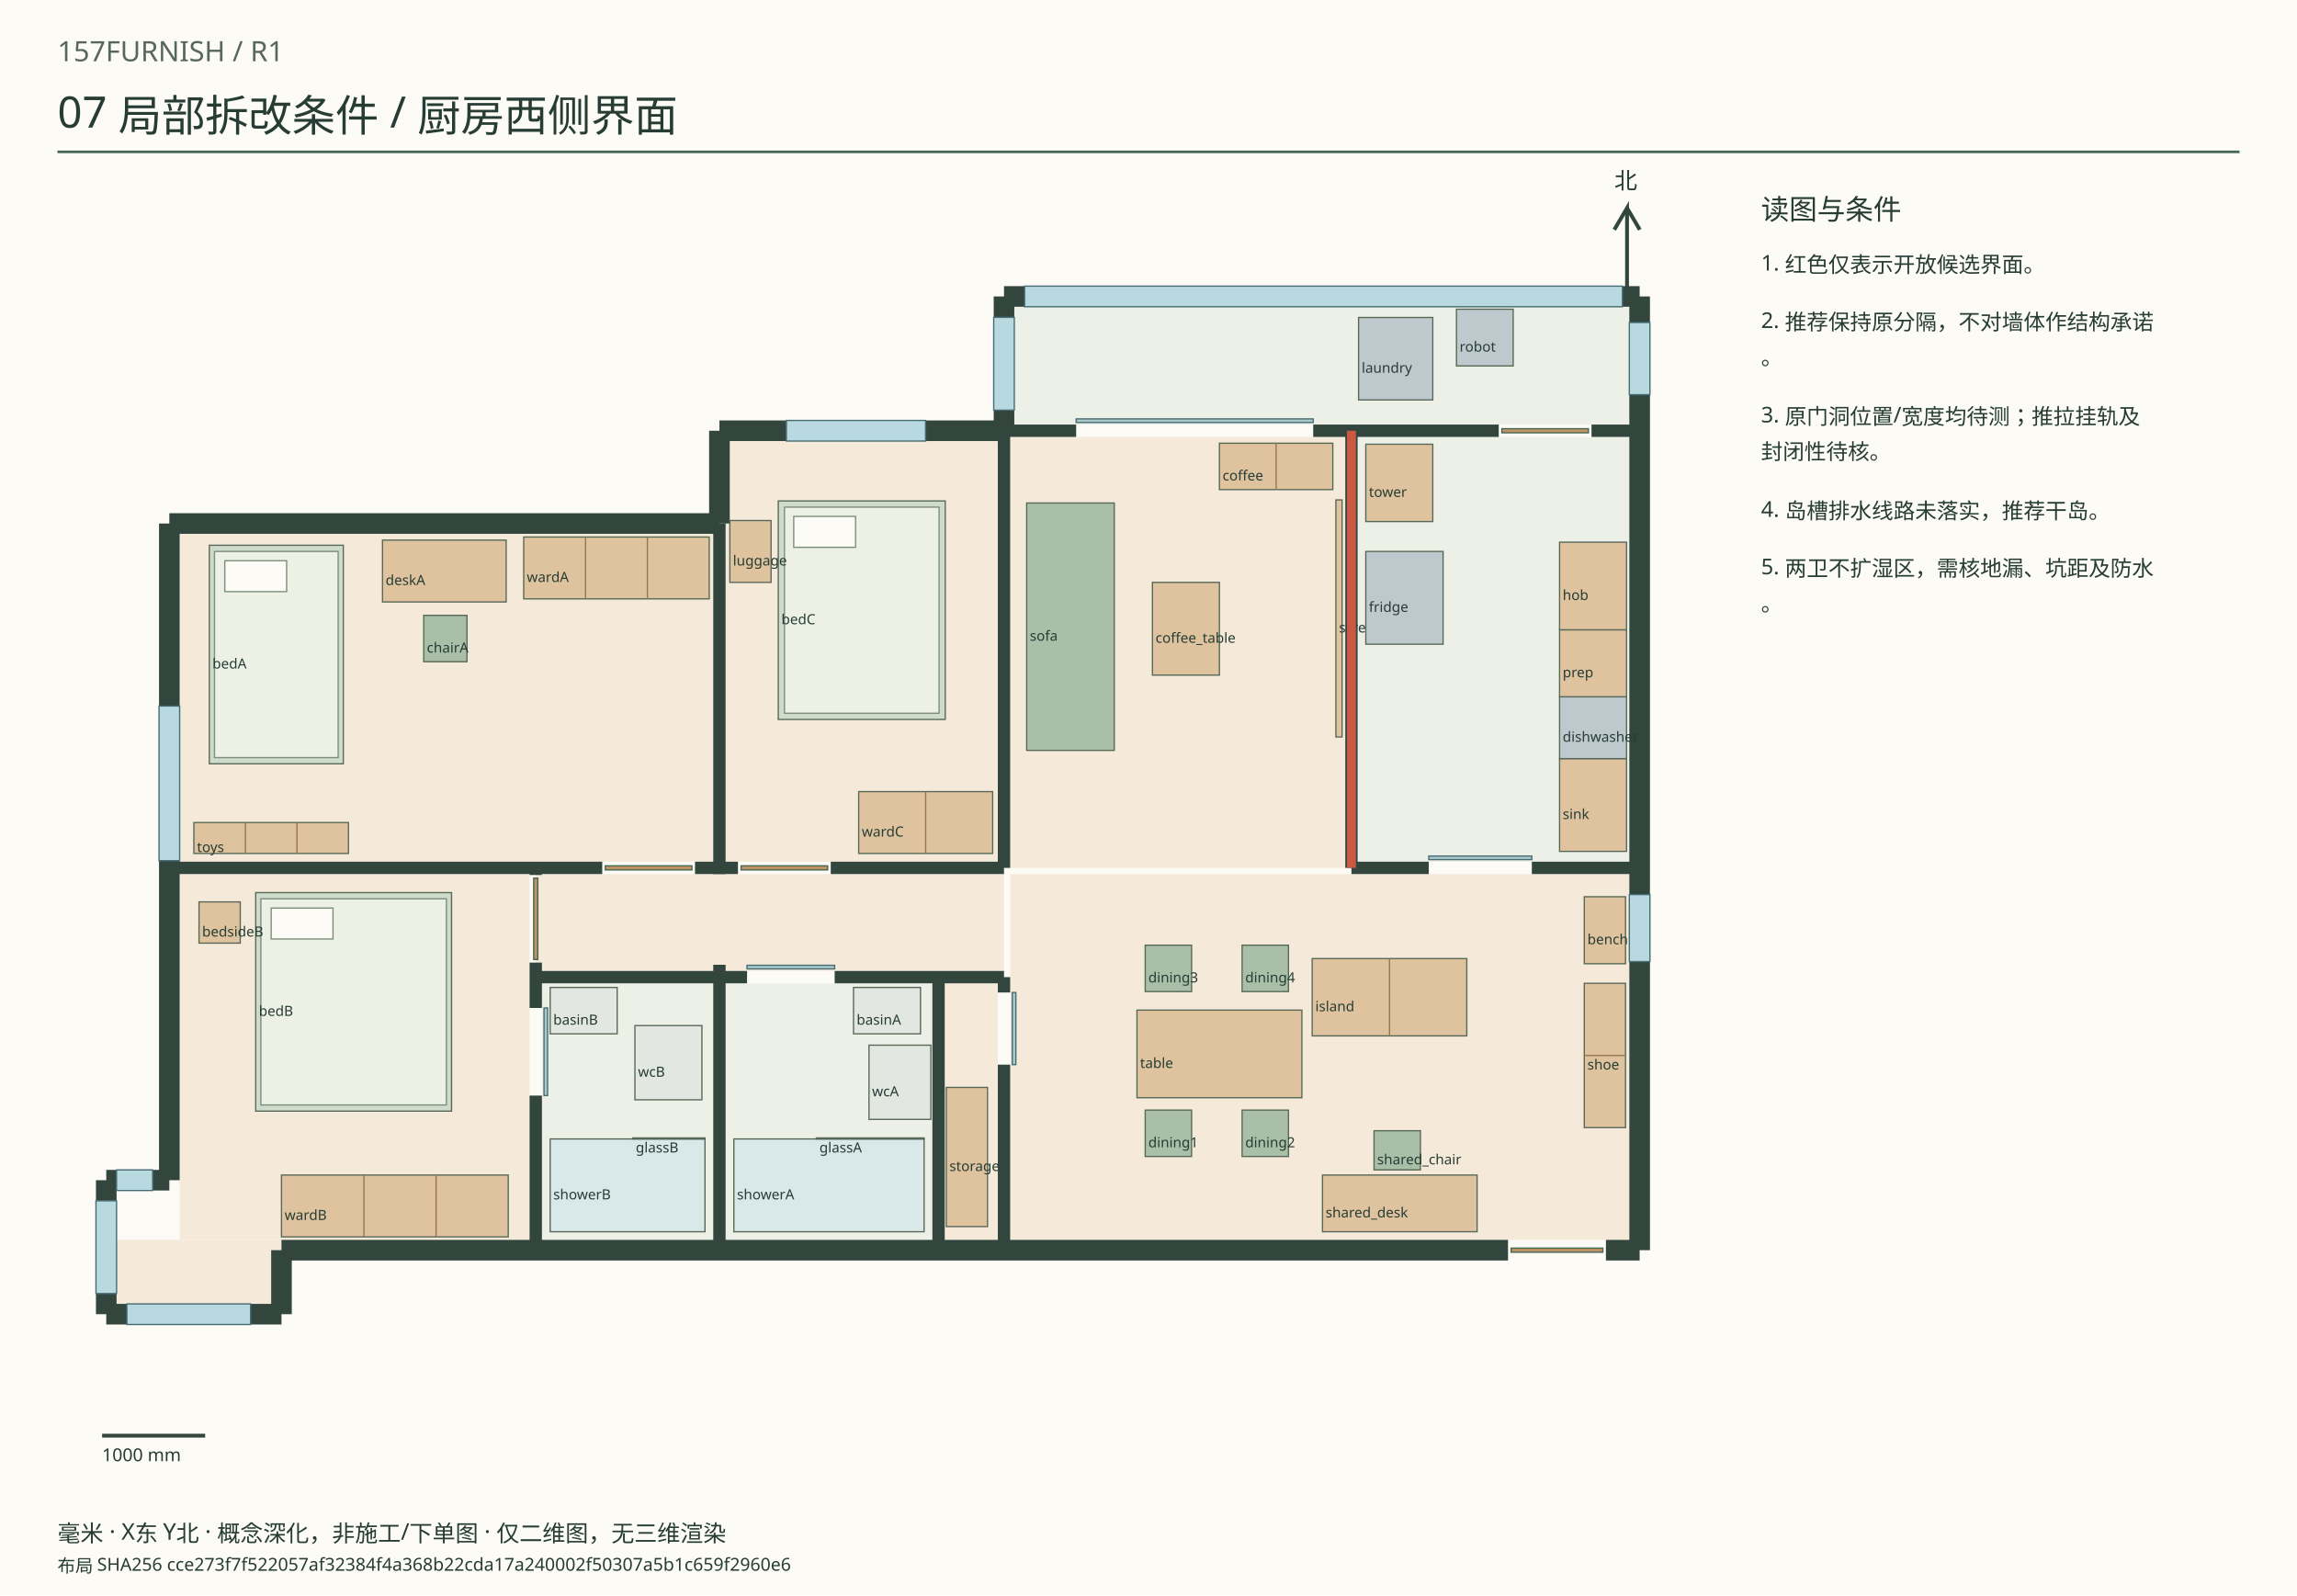
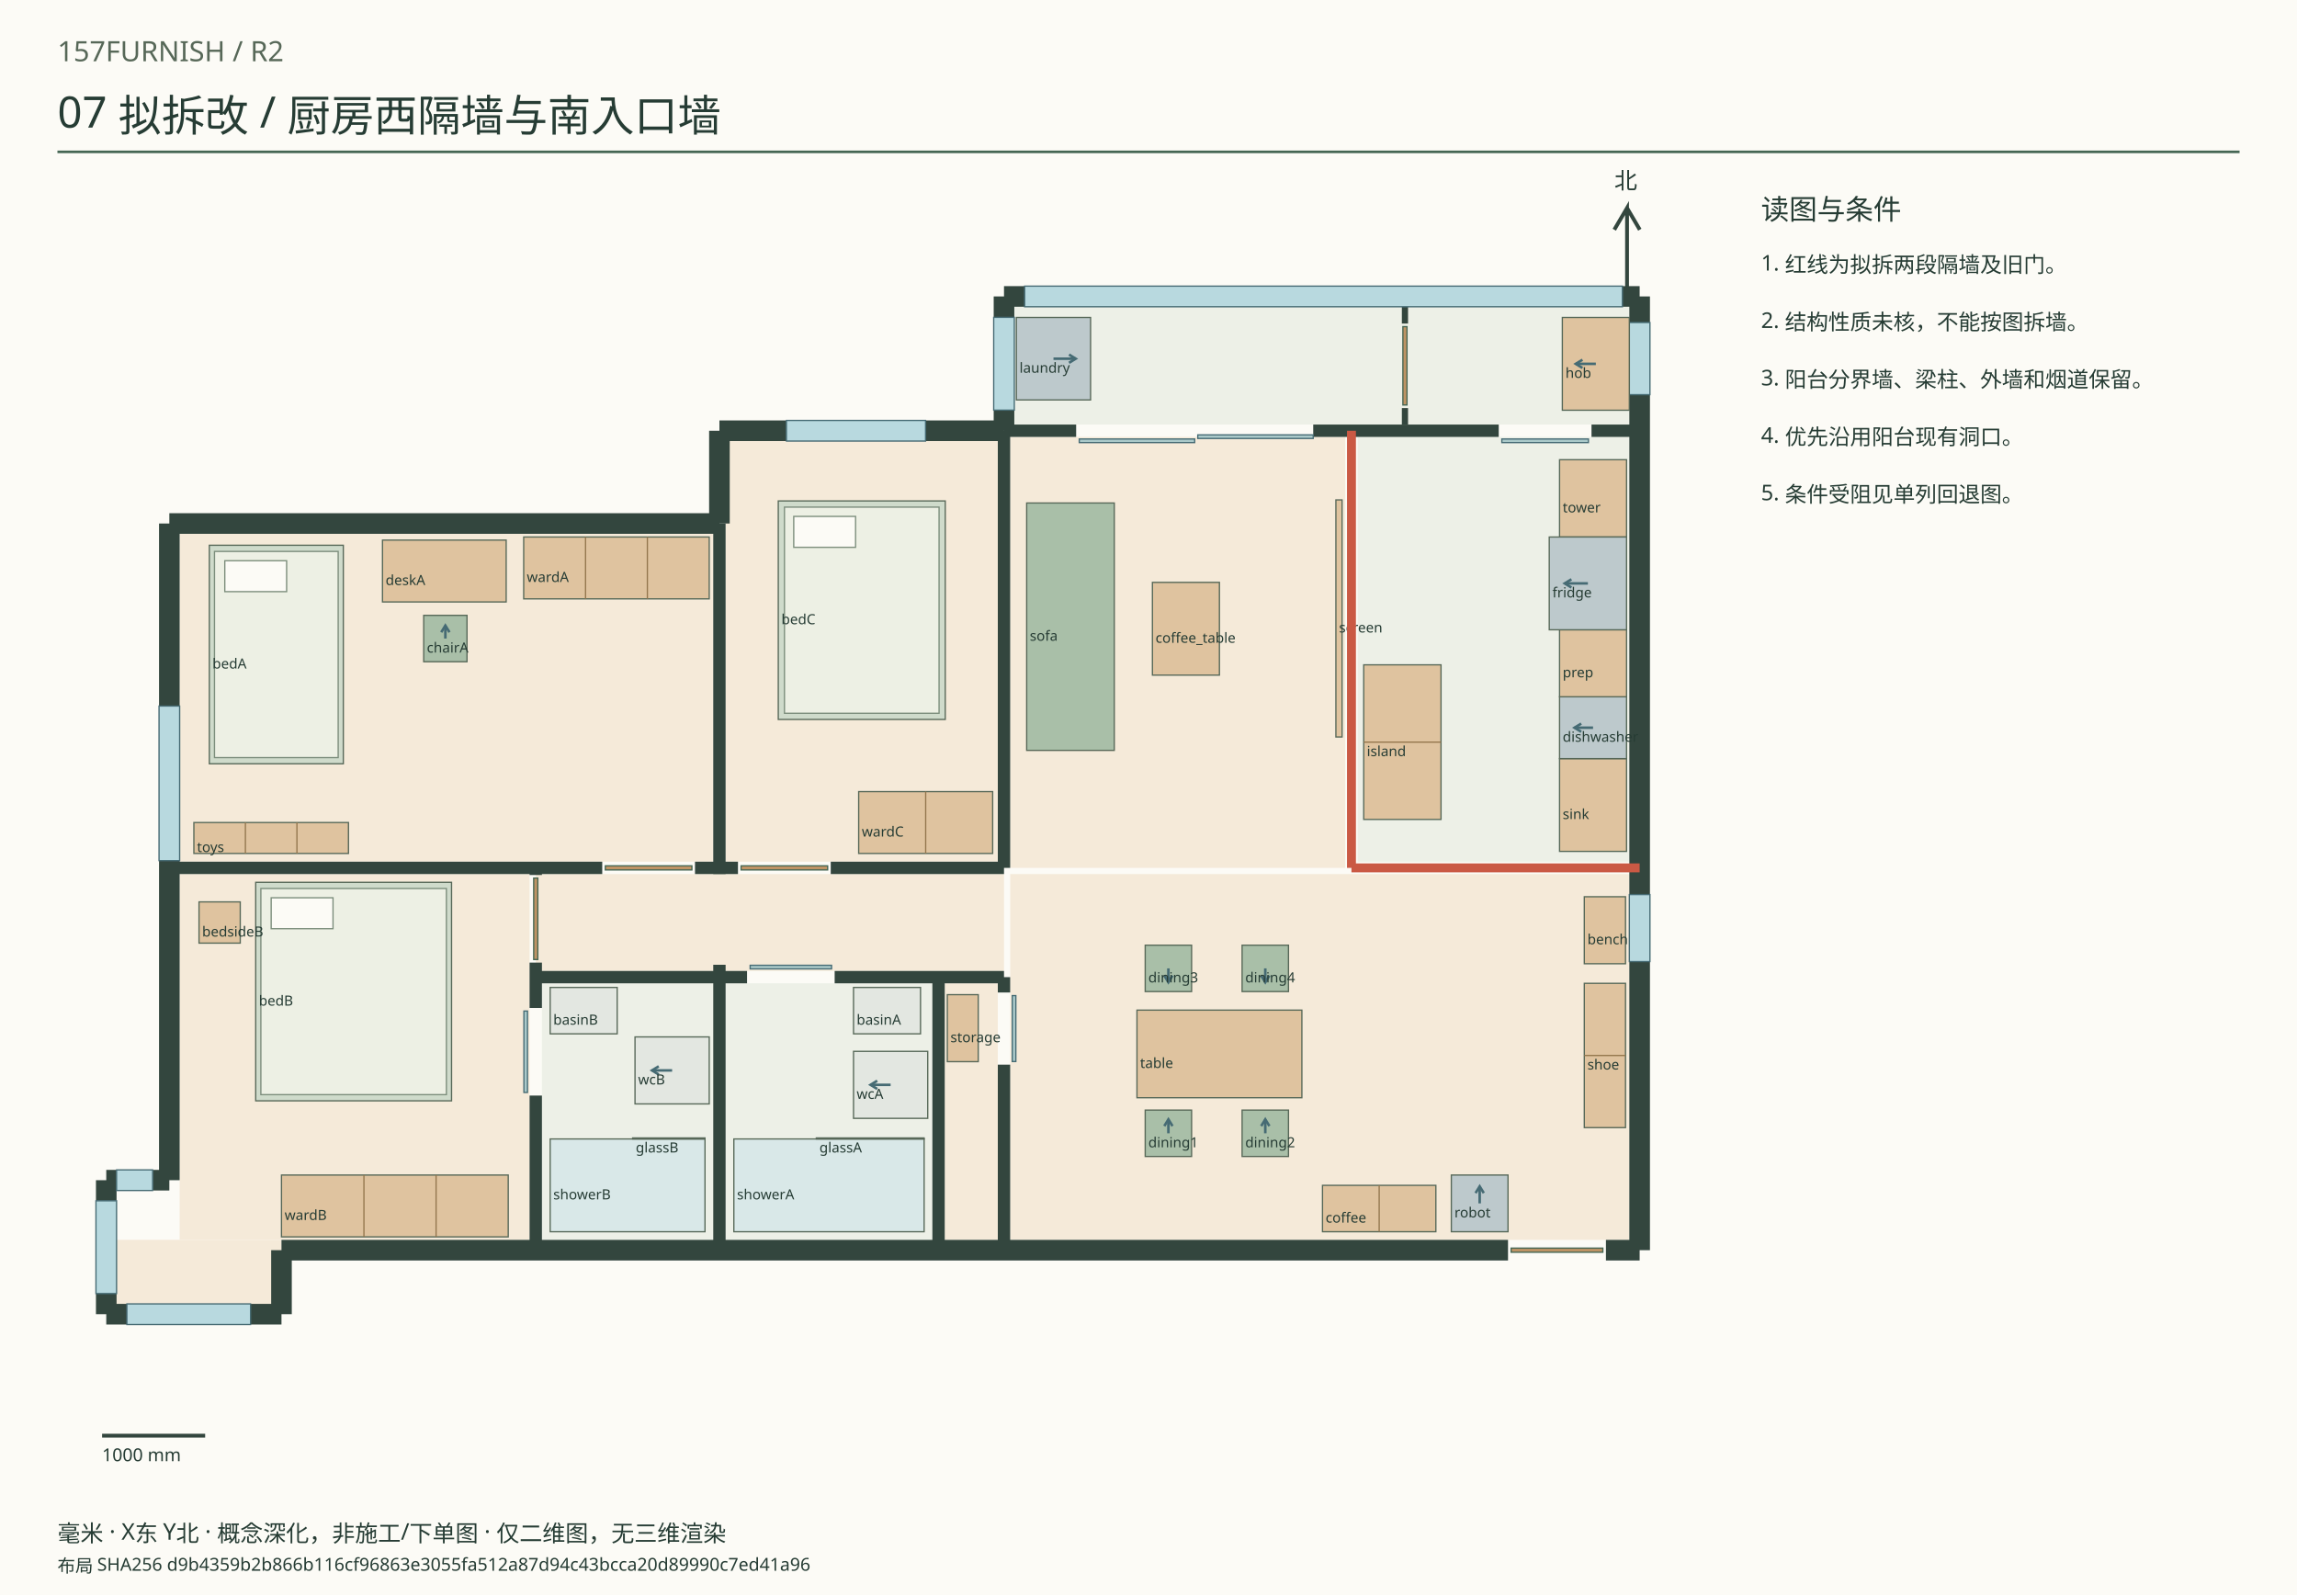
- <svg xmlns="http://www.w3.org/2000/svg" width="1800" height="1250" viewBox="0 0 1800 1250" data-revision="R1" data-layout-sha256="cce273f7f522057af32384f4a368b22cda17a240002f50307a5b1c659f2960e6">
+ <svg xmlns="http://www.w3.org/2000/svg" width="1800" height="1250" viewBox="0 0 1800 1250" data-revision="R2" data-layout-sha256="d9b4359b2b866b116cf96863e3055fa512a87d94c43bcca20d89990c7ed41a96">
  <rect x="0" y="0" width="1800" height="1250" fill="#fcfbf6" stroke="none" stroke-width="1" />
-   <text x="45.000" y="48.000" font-size="22" fill="#576858" font-family="Microsoft YaHei, sans-serif">157FURNISH  /  R1</text>
-   <text x="45.000" y="100.000" font-size="34" fill="#263c34" font-family="Microsoft YaHei, sans-serif">07 局部拆改条件 / 厨房西侧界面</text>
+   <text x="45.000" y="48.000" font-size="22" fill="#576858" font-family="Microsoft YaHei, sans-serif">157FURNISH  /  R2</text>
+   <text x="45.000" y="100.000" font-size="34" fill="#263c34" font-family="Microsoft YaHei, sans-serif">07 拟拆改 / 厨房西隔墙与南入口墙</text>
  <polyline points="45.000,119.000 1755.000,119.000" fill="none" stroke="#456653" stroke-width="2" />
  <text x="45.000" y="1208.000" font-size="18" fill="#263c34" font-family="Microsoft YaHei, sans-serif">毫米 · X东 Y北 · 概念深化，非施工/下单图 · 仅二维图，无三维渲染</text>
-   <text x="45.000" y="1232.000" font-size="14" fill="#263c34" font-family="Microsoft YaHei, sans-serif">布局 SHA256 cce273f7f522057af32384f4a368b22cda17a240002f50307a5b1c659f2960e6</text>
+   <text x="45.000" y="1232.000" font-size="14" fill="#263c34" font-family="Microsoft YaHei, sans-serif">布局 SHA256 d9b4359b2b866b116cf96863e3055fa512a87d94c43bcca20d89990c7ed41a96</text>
  <text x="1380.000" y="172.000" font-size="22" fill="#263c34" font-family="Microsoft YaHei, sans-serif">读图与条件</text>
-   <text x="1380.000" y="212.000" font-size="17" fill="#263c34" font-family="Microsoft YaHei, sans-serif">1. 红色仅表示开放候选界面。</text>
-   <text x="1380.000" y="257.000" font-size="17" fill="#263c34" font-family="Microsoft YaHei, sans-serif">2. 推荐保持原分隔，不对墙体作结构承诺</text>
-   <text x="1380.000" y="286.000" font-size="17" fill="#263c34" font-family="Microsoft YaHei, sans-serif">。</text>
-   <text x="1380.000" y="331.000" font-size="17" fill="#263c34" font-family="Microsoft YaHei, sans-serif">3. 原门洞位置/宽度均待测；推拉挂轨及</text>
-   <text x="1380.000" y="360.000" font-size="17" fill="#263c34" font-family="Microsoft YaHei, sans-serif">封闭性待核。</text>
-   <text x="1380.000" y="405.000" font-size="17" fill="#263c34" font-family="Microsoft YaHei, sans-serif">4. 岛槽排水线路未落实，推荐干岛。</text>
-   <text x="1380.000" y="450.000" font-size="17" fill="#263c34" font-family="Microsoft YaHei, sans-serif">5. 两卫不扩湿区，需核地漏、坑距及防水</text>
-   <text x="1380.000" y="479.000" font-size="17" fill="#263c34" font-family="Microsoft YaHei, sans-serif">。</text>
+   <text x="1380.000" y="212.000" font-size="17" fill="#263c34" font-family="Microsoft YaHei, sans-serif">1. 红线为拟拆两段隔墙及旧门。</text>
+   <text x="1380.000" y="257.000" font-size="17" fill="#263c34" font-family="Microsoft YaHei, sans-serif">2. 结构性质未核，不能按图拆墙。</text>
+   <text x="1380.000" y="302.000" font-size="17" fill="#263c34" font-family="Microsoft YaHei, sans-serif">3. 阳台分界墙、梁柱、外墙和烟道保留。</text>
+   <text x="1380.000" y="347.000" font-size="17" fill="#263c34" font-family="Microsoft YaHei, sans-serif">4. 优先沿用阳台现有洞口。</text>
+   <text x="1380.000" y="392.000" font-size="17" fill="#263c34" font-family="Microsoft YaHei, sans-serif">5. 条件受阻见单列回退图。</text>
  <defs>
    <clipPath id="planClip">
      <rect x="50" y="145" width="1280" height="970" />
    </clipPath>
  </defs>
  <g clip-path="url(#planClip)">
    <rect x="140.777" y="418.304" width="418.142" height="256.927" fill="#f5ead9" stroke="none" stroke-width="1" />
    <rect x="140.777" y="684.923" width="274.212" height="286.65" fill="#f5ead9" stroke="none" stroke-width="1" />
    <rect x="83.269" y="971.573" width="137.308" height="58.235" fill="#f5ead9" stroke="none" stroke-width="1" />
    <rect x="568.611" y="345.611" width="213.311" height="329.619" fill="#f5ead9" stroke="none" stroke-width="1" />
    <rect x="419.835" y="684.923" width="366.935" height="75.923" fill="#f5ead9" stroke="none" stroke-width="1" />
    <rect x="424.681" y="770.538" width="134.238" height="201.035" fill="#edf0e7" stroke="none" stroke-width="1" />
    <rect x="568.611" y="770.538" width="162.023" height="201.035" fill="#edf0e7" stroke="none" stroke-width="1" />
    <rect x="740.327" y="770.538" width="41.596" height="201.035" fill="#f5ead9" stroke="none" stroke-width="1" />
    <rect x="791.615" y="684.923" width="485.181" height="286.65" fill="#f5ead9" stroke="none" stroke-width="1" />
    <rect x="791.615" y="342.381" width="262.581" height="337.696" fill="#f5ead9" stroke="none" stroke-width="1" />
    <rect x="1063.889" y="342.381" width="212.908" height="332.85" fill="#edf0e7" stroke="none" stroke-width="1" />
-     <rect x="794.846" y="232.292" width="490.027" height="100.396" fill="#edf0e7" stroke="none" stroke-width="1" />
+     <rect x="794.846" y="240.369" width="481.95" height="92.319" fill="#edf0e7" stroke="none" stroke-width="1" />
    <rect x="83.269" y="1021.731" width="16.154" height="16.154" fill="#33463e" stroke="none" stroke-width="1" />
    <rect x="99.423" y="1021.731" width="96.923" height="16.154" fill="#33463e" stroke="none" stroke-width="1" />
    <rect x="196.346" y="1021.731" width="24.231" height="16.154" fill="#33463e" stroke="none" stroke-width="1" />
    <rect x="212.5" y="979.65" width="16.154" height="50.158" fill="#33463e" stroke="none" stroke-width="1" />
    <rect x="220.577" y="971.573" width="961.154" height="16.154" fill="#33463e" stroke="none" stroke-width="1" />
    <rect x="1258.461" y="971.573" width="26.412" height="16.154" fill="#33463e" stroke="none" stroke-width="1" />
    <rect x="1276.796" y="753.496" width="16.154" height="226.154" fill="#33463e" stroke="none" stroke-width="1" />
    <rect x="1276.796" y="700.996" width="16.154" height="52.5" fill="#33463e" stroke="none" stroke-width="1" />
    <rect x="1276.796" y="309.265" width="16.154" height="391.731" fill="#33463e" stroke="none" stroke-width="1" />
    <rect x="1276.796" y="252.727" width="16.154" height="56.538" fill="#33463e" stroke="none" stroke-width="1" />
    <rect x="1276.796" y="232.292" width="16.154" height="20.435" fill="#33463e" stroke="none" stroke-width="1" />
    <rect x="786.769" y="224.215" width="16.154" height="16.154" fill="#33463e" stroke="none" stroke-width="1" />
    <rect x="802.923" y="224.215" width="468.462" height="16.154" fill="#33463e" stroke="none" stroke-width="1" />
    <rect x="1271.385" y="224.215" width="13.489" height="16.154" fill="#33463e" stroke="none" stroke-width="1" />
    <rect x="778.692" y="321.381" width="16.154" height="16.154" fill="#33463e" stroke="none" stroke-width="1" />
    <rect x="778.692" y="248.689" width="16.154" height="72.692" fill="#33463e" stroke="none" stroke-width="1" />
    <rect x="778.692" y="232.292" width="16.154" height="16.396" fill="#33463e" stroke="none" stroke-width="1" />
    <rect x="563.765" y="329.458" width="52.5" height="16.154" fill="#33463e" stroke="none" stroke-width="1" />
    <rect x="616.265" y="329.458" width="109.038" height="16.154" fill="#33463e" stroke="none" stroke-width="1" />
    <rect x="725.304" y="329.458" width="61.465" height="16.154" fill="#33463e" stroke="none" stroke-width="1" />
    <rect x="555.688" y="337.535" width="16.154" height="72.692" fill="#33463e" stroke="none" stroke-width="1" />
    <rect x="132.7" y="402.15" width="431.065" height="16.154" fill="#33463e" stroke="none" stroke-width="1" />
    <rect x="124.623" y="674.423" width="16.154" height="250.385" fill="#33463e" stroke="none" stroke-width="1" />
    <rect x="124.623" y="553.269" width="16.154" height="121.154" fill="#33463e" stroke="none" stroke-width="1" />
    <rect x="124.623" y="410.227" width="16.154" height="143.042" fill="#33463e" stroke="none" stroke-width="1" />
    <rect x="83.269" y="916.731" width="8.077" height="16.154" fill="#33463e" stroke="none" stroke-width="1" />
    <rect x="91.346" y="916.731" width="28.269" height="16.154" fill="#33463e" stroke="none" stroke-width="1" />
    <rect x="119.615" y="916.731" width="13.085" height="16.154" fill="#33463e" stroke="none" stroke-width="1" />
    <rect x="75.192" y="1013.654" width="16.154" height="16.154" fill="#33463e" stroke="none" stroke-width="1" />
    <rect x="75.192" y="940.962" width="16.154" height="72.692" fill="#33463e" stroke="none" stroke-width="1" />
    <rect x="75.192" y="924.808" width="16.154" height="16.154" fill="#33463e" stroke="none" stroke-width="1" />
    <rect x="132.7" y="675.231" width="339.231" height="9.692" fill="#33463e" stroke="none" stroke-width="1" />
    <rect x="544.623" y="675.231" width="19.142" height="9.692" fill="#33463e" stroke="none" stroke-width="1" />
    <rect x="414.988" y="858.496" width="9.692" height="121.154" fill="#33463e" stroke="none" stroke-width="1" />
    <rect x="414.988" y="754.304" width="9.692" height="35.538" fill="#33463e" stroke="none" stroke-width="1" />
    <rect x="414.988" y="680.077" width="9.692" height="5.573" fill="#33463e" stroke="none" stroke-width="1" />
    <rect x="558.919" y="756" width="9.692" height="9.692" fill="#33463e" stroke="none" stroke-width="1" />
    <rect x="558.919" y="410.227" width="9.692" height="274.696" fill="#33463e" stroke="none" stroke-width="1" />
    <rect x="563.765" y="675.231" width="14.539" height="9.692" fill="#33463e" stroke="none" stroke-width="1" />
    <rect x="650.996" y="675.231" width="135.773" height="9.692" fill="#33463e" stroke="none" stroke-width="1" />
    <rect x="781.923" y="337.535" width="9.692" height="342.542" fill="#33463e" stroke="none" stroke-width="1" />
    <rect x="419.835" y="760.846" width="165.577" height="9.692" fill="#33463e" stroke="none" stroke-width="1" />
    <rect x="654.065" y="760.846" width="132.704" height="9.692" fill="#33463e" stroke="none" stroke-width="1" />
    <rect x="558.919" y="765.692" width="9.692" height="213.958" fill="#33463e" stroke="none" stroke-width="1" />
    <rect x="730.635" y="765.692" width="9.692" height="213.958" fill="#33463e" stroke="none" stroke-width="1" />
    <rect x="781.923" y="834.265" width="9.692" height="145.385" fill="#33463e" stroke="none" stroke-width="1" />
    <rect x="781.923" y="765.692" width="9.692" height="12.035" fill="#33463e" stroke="none" stroke-width="1" />
-     <rect x="1054.196" y="337.535" width="9.692" height="342.542" fill="#33463e" stroke="none" stroke-width="1" />
-     <rect x="1059.042" y="675.231" width="60.577" height="9.692" fill="#33463e" stroke="none" stroke-width="1" />
-     <rect x="1200.389" y="675.231" width="84.485" height="9.692" fill="#33463e" stroke="none" stroke-width="1" />
    <rect x="786.769" y="332.688" width="56.538" height="9.692" fill="#33463e" stroke="none" stroke-width="1" />
    <rect x="1029.077" y="332.688" width="145.385" height="9.692" fill="#33463e" stroke="none" stroke-width="1" />
    <rect x="1247.154" y="332.688" width="37.719" height="9.692" fill="#33463e" stroke="none" stroke-width="1" />
+     <rect x="1098.539" y="319.765" width="4.846" height="12.923" fill="#33463e" stroke="none" stroke-width="1" />
+     <rect x="1098.539" y="240.369" width="4.846" height="13.165" fill="#33463e" stroke="none" stroke-width="1" />
    <rect x="99.423" y="1021.731" width="96.923" height="16.154" fill="#b8d9df" stroke="#466b74" stroke-width="1" />
    <polygon points="1256.038,978.035 1184.154,978.035 1184.154,981.265 1256.038,981.265" fill="#be9364" stroke="#456653" />
    <rect x="1276.796" y="700.996" width="16.154" height="52.5" fill="#b8d9df" stroke="#466b74" stroke-width="1" />
    <rect x="1276.796" y="252.727" width="16.154" height="56.538" fill="#b8d9df" stroke="#466b74" stroke-width="1" />
    <rect x="802.923" y="224.215" width="468.462" height="16.154" fill="#b8d9df" stroke="#466b74" stroke-width="1" />
    <rect x="778.692" y="248.689" width="16.154" height="72.692" fill="#b8d9df" stroke="#466b74" stroke-width="1" />
    <rect x="616.265" y="329.458" width="109.038" height="16.154" fill="#b8d9df" stroke="#466b74" stroke-width="1" />
    <rect x="124.623" y="553.269" width="16.154" height="121.154" fill="#b8d9df" stroke="#466b74" stroke-width="1" />
    <rect x="91.346" y="916.731" width="28.269" height="16.154" fill="#b8d9df" stroke="#466b74" stroke-width="1" />
    <rect x="75.192" y="940.962" width="16.154" height="72.692" fill="#b8d9df" stroke="#466b74" stroke-width="1" />
    <polygon points="542.200,678.462 474.354,678.462 474.354,681.692 542.200,681.692" fill="#be9364" stroke="#456653" />
-     <rect x="426.296" y="789.842" width="2.827" height="68.654" fill="#aac9c9" stroke="#466b74" stroke-width="1" />
+     <rect x="410.546" y="792.265" width="2.827" height="63.808" fill="#aac9c9" stroke="#466b74" stroke-width="1" />
    <polygon points="418.219,688.073 418.219,751.881 421.450,751.881 421.450,688.073" fill="#be9364" stroke="#456653" />
    <polygon points="580.727,681.692 648.573,681.692 648.573,678.462 580.727,678.462" fill="#be9364" stroke="#456653" />
-     <rect x="585.412" y="756.404" width="68.654" height="2.827" fill="#aac9c9" stroke="#466b74" stroke-width="1" />
-     <rect x="793.231" y="777.727" width="2.827" height="56.538" fill="#aac9c9" stroke="#466b74" stroke-width="1" />
-     <rect x="1119.619" y="670.788" width="80.769" height="2.827" fill="#aac9c9" stroke="#466b74" stroke-width="1" />
-     <rect x="843.308" y="328.246" width="185.769" height="2.827" fill="#aac9c9" stroke="#466b74" stroke-width="1" />
-     <polygon points="1244.731,335.919 1176.885,335.919 1176.885,339.150 1244.731,339.150" fill="#be9364" stroke="#456653" />
-     <rect x="200.385" y="699.462" width="153.462" height="171.231" fill="#cfdbcb" stroke="#576858" stroke-width="1" data-object="bedB" data-mm="1550,2070,1900,2120" data-transform="55.0,201.9230769230769,0.08076923076923077,-250,10350" />
-     <rect x="204.423" y="704.308" width="145.385" height="161.538" fill="#edf0e4" stroke="#7b8d7b" stroke-width="1" />
-     <rect x="212.5" y="711.577" width="48.462" height="24.231" fill="#fcfbf6" stroke="#7b8d7b" stroke-width="1" />
-     <text x="202.808" y="796.077" font-size="11" fill="#263c34" font-family="Microsoft YaHei, sans-serif">bedB</text>
+     <rect x="587.835" y="756.404" width="63.808" height="2.827" fill="#aac9c9" stroke="#466b74" stroke-width="1" />
+     <rect x="793.231" y="780.15" width="2.827" height="51.692" fill="#aac9c9" stroke="#466b74" stroke-width="1" />
+     <rect x="845.731" y="343.996" width="90.462" height="2.827" fill="#aac9c9" stroke="#466b74" stroke-width="1" />
+     <rect x="938.615" y="340.765" width="90.462" height="2.827" fill="#aac9c9" stroke="#466b74" stroke-width="1" />
+     <rect x="1176.885" y="343.996" width="67.846" height="2.827" fill="#aac9c9" stroke="#466b74" stroke-width="1" />
+     <polygon points="1099.346,255.958 1099.346,317.342 1102.577,317.342 1102.577,255.958" fill="#be9364" stroke="#456653" />
+     <rect x="200.385" y="691.385" width="153.462" height="171.231" fill="#cfdbcb" stroke="#576858" stroke-width="1" data-object="bedB" data-mm="1550,2170,1900,2120" data-transform="55.0,201.9230769230769,0.08076923076923077,-250,10350" />
+     <rect x="204.423" y="696.231" width="145.385" height="161.538" fill="#edf0e4" stroke="#7b8d7b" stroke-width="1" />
+     <rect x="212.5" y="703.5" width="48.462" height="24.231" fill="#fcfbf6" stroke="#7b8d7b" stroke-width="1" />
+     <text x="202.808" y="788.000" font-size="11" fill="#263c34" font-family="Microsoft YaHei, sans-serif">bedB</text>
    <rect x="220.577" y="920.769" width="177.692" height="48.462" fill="#dfc39f" stroke="#576858" stroke-width="1" data-object="wardB" data-mm="1800,850,2200,600" data-transform="55.0,201.9230769230769,0.08076923076923077,-250,10350" />
    <polyline points="285.192,969.231 285.192,920.769" fill="none" stroke="#94774e" stroke-width="1" />
    <polyline points="341.731,969.231 341.731,920.769" fill="none" stroke="#94774e" stroke-width="1" />
    <text x="223.000" y="956.000" font-size="11" fill="#263c34" font-family="Microsoft YaHei, sans-serif">wardB</text>
    <rect x="155.962" y="706.731" width="32.308" height="32.308" fill="#dfc39f" stroke="#576858" stroke-width="1" data-object="bedsideB" data-mm="1000,3700,400,400" data-transform="55.0,201.9230769230769,0.08076923076923077,-250,10350" />
    <text x="158.385" y="733.885" font-size="11" fill="#263c34" font-family="Microsoft YaHei, sans-serif">bedsideB</text>
    <rect x="164.038" y="427.269" width="105" height="171.231" fill="#cfdbcb" stroke="#576858" stroke-width="1" data-object="bedA" data-mm="1100,5440,1300,2120" data-transform="55.0,201.9230769230769,0.08076923076923077,-250,10350" />
    <rect x="168.077" y="432.115" width="96.923" height="161.538" fill="#edf0e4" stroke="#7b8d7b" stroke-width="1" />
    <rect x="176.154" y="439.385" width="48.462" height="24.231" fill="#fcfbf6" stroke="#7b8d7b" stroke-width="1" />
    <text x="166.462" y="523.885" font-size="11" fill="#263c34" font-family="Microsoft YaHei, sans-serif">bedA</text>
    <rect x="410.385" y="420.808" width="145.385" height="48.462" fill="#dfc39f" stroke="#576858" stroke-width="1" data-object="wardA" data-mm="4150,7040,1800,600" data-transform="55.0,201.9230769230769,0.08076923076923077,-250,10350" />
    <polyline points="458.846,469.269 458.846,420.808" fill="none" stroke="#94774e" stroke-width="1" />
    <polyline points="507.308,469.269 507.308,420.808" fill="none" stroke="#94774e" stroke-width="1" />
    <text x="412.808" y="456.038" font-size="11" fill="#263c34" font-family="Microsoft YaHei, sans-serif">wardA</text>
    <rect x="299.731" y="423.231" width="96.923" height="48.462" fill="#dfc39f" stroke="#576858" stroke-width="1" data-object="deskA" data-mm="2780,7010,1200,600" data-transform="55.0,201.9230769230769,0.08076923076923077,-250,10350" />
    <text x="302.154" y="458.462" font-size="11" fill="#263c34" font-family="Microsoft YaHei, sans-serif">deskA</text>
    <rect x="332.038" y="482.192" width="33.923" height="36.346" fill="#a9bfa8" stroke="#576858" stroke-width="1" data-object="chairA" data-mm="3180,6430,420,450" data-transform="55.0,201.9230769230769,0.08076923076923077,-250,10350" />
+     <polyline points="349.000,500.365 349.000,490.188" fill="none" stroke="#466b74" stroke-width="2" />
+     <polyline points="345.769,495.438 349.000,490.188 352.231,495.438" fill="none" stroke="#466b74" stroke-width="2" />
    <text x="334.462" y="511.365" font-size="11" fill="#263c34" font-family="Microsoft YaHei, sans-serif">chairA</text>
    <rect x="151.923" y="644.538" width="121.154" height="24.231" fill="#dfc39f" stroke="#576858" stroke-width="1" data-object="toys" data-mm="950,4570,1500,300" data-transform="55.0,201.9230769230769,0.08076923076923077,-250,10350" />
    <polyline points="192.308,668.769 192.308,644.538" fill="none" stroke="#94774e" stroke-width="1" />
    <polyline points="232.692,668.769 232.692,644.538" fill="none" stroke="#94774e" stroke-width="1" />
    <text x="154.346" y="667.654" font-size="11" fill="#263c34" font-family="Microsoft YaHei, sans-serif">toys</text>
    <rect x="609.885" y="392.538" width="130.846" height="171.231" fill="#cfdbcb" stroke="#576858" stroke-width="1" data-object="bedC" data-mm="6620,5870,1620,2120" data-transform="55.0,201.9230769230769,0.08076923076923077,-250,10350" />
    <rect x="614.731" y="397.385" width="121.154" height="161.538" fill="#edf0e4" stroke="#7b8d7b" stroke-width="1" />
    <rect x="622" y="404.654" width="48.462" height="24.231" fill="#fcfbf6" stroke="#7b8d7b" stroke-width="1" />
    <text x="612.308" y="489.154" font-size="11" fill="#263c34" font-family="Microsoft YaHei, sans-serif">bedC</text>
    <rect x="672.885" y="620.308" width="105" height="48.462" fill="#dfc39f" stroke="#576858" stroke-width="1" data-object="wardC" data-mm="7400,4570,1300,600" data-transform="55.0,201.9230769230769,0.08076923076923077,-250,10350" />
    <polyline points="725.385,668.769 725.385,620.308" fill="none" stroke="#94774e" stroke-width="1" />
    <text x="675.308" y="655.538" font-size="11" fill="#263c34" font-family="Microsoft YaHei, sans-serif">wardC</text>
-     <rect x="571.923" y="407.885" width="32.308" height="48.462" fill="#dfc39f" stroke="#576858" stroke-width="1" data-object="luggage" data-mm="6150,7200,400,600" data-transform="55.0,201.9230769230769,0.08076923076923077,-250,10350" />
-     <text x="574.346" y="443.115" font-size="11" fill="#263c34" font-family="Microsoft YaHei, sans-serif">luggage</text>
    <rect x="804.538" y="394.154" width="68.654" height="193.846" fill="#a9bfa8" stroke="#576858" stroke-width="1" data-object="sofa" data-mm="9030,5570,850,2400" data-transform="55.0,201.9230769230769,0.08076923076923077,-250,10350" />
    <text x="806.962" y="502.077" font-size="11" fill="#263c34" font-family="Microsoft YaHei, sans-serif">sofa</text>
    <rect x="903.077" y="456.346" width="52.5" height="72.692" fill="#dfc39f" stroke="#576858" stroke-width="1" data-object="coffee_table" data-mm="10250,6300,650,900" data-transform="55.0,201.9230769230769,0.08076923076923077,-250,10350" />
    <text x="905.500" y="503.692" font-size="11" fill="#263c34" font-family="Microsoft YaHei, sans-serif">coffee_table</text>
    <rect x="1046.846" y="391.731" width="4.846" height="185.769" fill="#dfc39f" stroke="#576858" stroke-width="1" data-object="screen" data-mm="12030,5700,60,2300" data-transform="55.0,201.9230769230769,0.08076923076923077,-250,10350" />
    <text x="1049.269" y="495.615" font-size="11" fill="#263c34" font-family="Microsoft YaHei, sans-serif">screen</text>
-     <rect x="1028.269" y="751.154" width="121.154" height="60.577" fill="#dfc39f" stroke="#576858" stroke-width="1" data-object="island" data-mm="11800,2800,1500,750" data-transform="55.0,201.9230769230769,0.08076923076923077,-250,10350" />
-     <polyline points="1088.846,811.731 1088.846,751.154" fill="none" stroke="#94774e" stroke-width="1" />
-     <text x="1030.692" y="792.442" font-size="11" fill="#263c34" font-family="Microsoft YaHei, sans-serif">island</text>
+     <rect x="1068.654" y="520.962" width="60.577" height="121.154" fill="#dfc39f" stroke="#576858" stroke-width="1" data-object="island" data-mm="12300,4900,750,1500" data-transform="55.0,201.9230769230769,0.08076923076923077,-250,10350" />
+     <polyline points="1068.654,581.538 1129.231,581.538" fill="none" stroke="#94774e" stroke-width="1" />
+     <text x="1071.077" y="592.538" font-size="11" fill="#263c34" font-family="Microsoft YaHei, sans-serif">island</text>
    <rect x="890.962" y="791.538" width="129.231" height="68.654" fill="#dfc39f" stroke="#576858" stroke-width="1" data-object="table" data-mm="10100,2200,1600,850" data-transform="55.0,201.9230769230769,0.08076923076923077,-250,10350" />
    <text x="893.385" y="836.865" font-size="11" fill="#263c34" font-family="Microsoft YaHei, sans-serif">table</text>
    <rect x="897.423" y="869.885" width="36.346" height="36.346" fill="#a9bfa8" stroke="#576858" stroke-width="1" data-object="dining1" data-mm="10180,1630,450,450" data-transform="55.0,201.9230769230769,0.08076923076923077,-250,10350" />
+     <polyline points="915.596,888.058 915.596,877.154" fill="none" stroke="#466b74" stroke-width="2" />
+     <polyline points="912.365,882.404 915.596,877.154 918.827,882.404" fill="none" stroke="#466b74" stroke-width="2" />
    <text x="899.846" y="899.058" font-size="11" fill="#263c34" font-family="Microsoft YaHei, sans-serif">dining1</text>
    <rect x="973.346" y="869.885" width="36.346" height="36.346" fill="#a9bfa8" stroke="#576858" stroke-width="1" data-object="dining2" data-mm="11120,1630,450,450" data-transform="55.0,201.9230769230769,0.08076923076923077,-250,10350" />
+     <polyline points="991.519,888.058 991.519,877.154" fill="none" stroke="#466b74" stroke-width="2" />
+     <polyline points="988.288,882.404 991.519,877.154 994.750,882.404" fill="none" stroke="#466b74" stroke-width="2" />
    <text x="975.769" y="899.058" font-size="11" fill="#263c34" font-family="Microsoft YaHei, sans-serif">dining2</text>
    <rect x="897.423" y="740.654" width="36.346" height="36.346" fill="#a9bfa8" stroke="#576858" stroke-width="1" data-object="dining3" data-mm="10180,3230,450,450" data-transform="55.0,201.9230769230769,0.08076923076923077,-250,10350" />
+     <polyline points="915.596,758.827 915.596,769.731" fill="none" stroke="#466b74" stroke-width="2" />
+     <polyline points="918.827,764.481 915.596,769.731 912.365,764.481" fill="none" stroke="#466b74" stroke-width="2" />
    <text x="899.846" y="769.827" font-size="11" fill="#263c34" font-family="Microsoft YaHei, sans-serif">dining3</text>
    <rect x="973.346" y="740.654" width="36.346" height="36.346" fill="#a9bfa8" stroke="#576858" stroke-width="1" data-object="dining4" data-mm="11120,3230,450,450" data-transform="55.0,201.9230769230769,0.08076923076923077,-250,10350" />
+     <polyline points="991.519,758.827 991.519,769.731" fill="none" stroke="#466b74" stroke-width="2" />
+     <polyline points="994.750,764.481 991.519,769.731 988.288,764.481" fill="none" stroke="#466b74" stroke-width="2" />
    <text x="975.769" y="769.827" font-size="11" fill="#263c34" font-family="Microsoft YaHei, sans-serif">dining4</text>
-     <rect x="955.577" y="347.308" width="88.846" height="36.346" fill="#dfc39f" stroke="#576858" stroke-width="1" data-object="coffee" data-mm="10900,8100,1100,450" data-transform="55.0,201.9230769230769,0.08076923076923077,-250,10350" />
-     <polyline points="1000.000,383.654 1000.000,347.308" fill="none" stroke="#94774e" stroke-width="1" />
-     <text x="958.000" y="376.481" font-size="11" fill="#263c34" font-family="Microsoft YaHei, sans-serif">coffee</text>
-     <rect x="1036.346" y="920.769" width="121.154" height="44.423" fill="#dfc39f" stroke="#576858" stroke-width="1" data-object="shared_desk" data-mm="11900,900,1500,550" data-transform="55.0,201.9230769230769,0.08076923076923077,-250,10350" />
-     <text x="1038.769" y="953.981" font-size="11" fill="#263c34" font-family="Microsoft YaHei, sans-serif">shared_desk</text>
-     <rect x="1076.731" y="886.038" width="36.346" height="30.692" fill="#a9bfa8" stroke="#576858" stroke-width="1" data-object="shared_chair" data-mm="12400,1500,450,380" data-transform="55.0,201.9230769230769,0.08076923076923077,-250,10350" />
-     <text x="1079.154" y="912.385" font-size="11" fill="#263c34" font-family="Microsoft YaHei, sans-serif">shared_chair</text>
+     <rect x="1036.346" y="928.846" width="88.846" height="36.346" fill="#dfc39f" stroke="#576858" stroke-width="1" data-object="coffee" data-mm="11900,900,1100,450" data-transform="55.0,201.9230769230769,0.08076923076923077,-250,10350" />
+     <polyline points="1080.769,965.192 1080.769,928.846" fill="none" stroke="#94774e" stroke-width="1" />
+     <text x="1038.769" y="958.019" font-size="11" fill="#263c34" font-family="Microsoft YaHei, sans-serif">coffee</text>
    <rect x="1241.5" y="770.538" width="32.308" height="113.077" fill="#dfc39f" stroke="#576858" stroke-width="1" data-object="shoe" data-mm="14440,1910,400,1400" data-transform="55.0,201.9230769230769,0.08076923076923077,-250,10350" />
    <polyline points="1241.500,827.077 1273.808,827.077" fill="none" stroke="#94774e" stroke-width="1" />
    <text x="1243.923" y="838.077" font-size="11" fill="#263c34" font-family="Microsoft YaHei, sans-serif">shoe</text>
    <rect x="1241.5" y="702.692" width="32.308" height="52.5" fill="#dfc39f" stroke="#576858" stroke-width="1" data-object="bench" data-mm="14440,3500,400,650" data-transform="55.0,201.9230769230769,0.08076923076923077,-250,10350" />
    <text x="1243.923" y="739.942" font-size="11" fill="#263c34" font-family="Microsoft YaHei, sans-serif">bench</text>
-     <rect x="741.538" y="852.115" width="32.308" height="109.038" fill="#dfc39f" stroke="#576858" stroke-width="1" data-object="storage" data-mm="8250,950,400,1350" data-transform="55.0,201.9230769230769,0.08076923076923077,-250,10350" />
-     <text x="743.962" y="917.635" font-size="11" fill="#263c34" font-family="Microsoft YaHei, sans-serif">storage</text>
+     <rect x="742.346" y="779.423" width="24.231" height="52.5" fill="#dfc39f" stroke="#576858" stroke-width="1" data-object="storage" data-mm="8260,2550,300,650" data-transform="55.0,201.9230769230769,0.08076923076923077,-250,10350" />
+     <text x="744.769" y="816.673" font-size="11" fill="#263c34" font-family="Microsoft YaHei, sans-serif">storage</text>
    <rect x="1222.115" y="594.462" width="52.5" height="72.692" fill="#dfc39f" stroke="#576858" stroke-width="1" data-object="sink" data-mm="14200,4590,650,900" data-transform="55.0,201.9230769230769,0.08076923076923077,-250,10350" />
    <text x="1224.538" y="641.808" font-size="11" fill="#263c34" font-family="Microsoft YaHei, sans-serif">sink</text>
    <rect x="1222.115" y="546" width="52.5" height="48.462" fill="#bdc9cc" stroke="#576858" stroke-width="1" data-object="dishwasher" data-mm="14200,5490,650,600" data-transform="55.0,201.9230769230769,0.08076923076923077,-250,10350" />
+     <polyline points="1248.365,570.231 1233.827,570.231" fill="none" stroke="#466b74" stroke-width="2" />
+     <polyline points="1239.077,573.462 1233.827,570.231 1239.077,567.000" fill="none" stroke="#466b74" stroke-width="2" />
    <text x="1224.538" y="581.231" font-size="11" fill="#263c34" font-family="Microsoft YaHei, sans-serif">dishwasher</text>
    <rect x="1222.115" y="493.5" width="52.5" height="52.5" fill="#dfc39f" stroke="#576858" stroke-width="1" data-object="prep" data-mm="14200,6090,650,650" data-transform="55.0,201.9230769230769,0.08076923076923077,-250,10350" />
    <text x="1224.538" y="530.750" font-size="11" fill="#263c34" font-family="Microsoft YaHei, sans-serif">prep</text>
-     <rect x="1222.115" y="424.846" width="52.5" height="68.654" fill="#dfc39f" stroke="#576858" stroke-width="1" data-object="hob" data-mm="14200,6740,650,850" data-transform="55.0,201.9230769230769,0.08076923076923077,-250,10350" />
-     <text x="1224.538" y="470.173" font-size="11" fill="#263c34" font-family="Microsoft YaHei, sans-serif">hob</text>
-     <rect x="1070.269" y="348.115" width="52.5" height="60.577" fill="#dfc39f" stroke="#576858" stroke-width="1" data-object="tower" data-mm="12320,7790,650,750" data-transform="55.0,201.9230769230769,0.08076923076923077,-250,10350" />
-     <text x="1072.692" y="389.404" font-size="11" fill="#263c34" font-family="Microsoft YaHei, sans-serif">tower</text>
-     <rect x="1070.269" y="432.115" width="60.577" height="72.692" fill="#bdc9cc" stroke="#576858" stroke-width="1" data-object="fridge" data-mm="12320,6600,750,900" data-transform="55.0,201.9230769230769,0.08076923076923077,-250,10350" />
-     <text x="1072.692" y="479.462" font-size="11" fill="#263c34" font-family="Microsoft YaHei, sans-serif">fridge</text>
-     <rect x="1064.615" y="248.769" width="58.154" height="64.615" fill="#bdc9cc" stroke="#576858" stroke-width="1" data-object="laundry" data-mm="12250,8970,720,800" data-transform="55.0,201.9230769230769,0.08076923076923077,-250,10350" />
-     <text x="1067.038" y="292.077" font-size="11" fill="#263c34" font-family="Microsoft YaHei, sans-serif">laundry</text>
-     <rect x="1141.346" y="242.308" width="44.423" height="44.423" fill="#bdc9cc" stroke="#576858" stroke-width="1" data-object="robot" data-mm="13200,9300,550,550" data-transform="55.0,201.9230769230769,0.08076923076923077,-250,10350" />
-     <text x="1143.769" y="275.519" font-size="11" fill="#263c34" font-family="Microsoft YaHei, sans-serif">robot</text>
+     <rect x="1224.296" y="248.769" width="52.5" height="72.692" fill="#dfc39f" stroke="#576858" stroke-width="1" data-object="hob" data-mm="14227,8870,650,900" data-transform="55.0,201.9230769230769,0.08076923076923077,-250,10350" />
+     <polyline points="1250.546,285.115 1234.796,285.115" fill="none" stroke="#466b74" stroke-width="2" />
+     <polyline points="1240.046,288.346 1234.796,285.115 1240.046,281.885" fill="none" stroke="#466b74" stroke-width="2" />
+     <text x="1226.719" y="296.115" font-size="11" fill="#263c34" font-family="Microsoft YaHei, sans-serif">hob</text>
+     <rect x="1222.115" y="360.231" width="52.5" height="60.577" fill="#dfc39f" stroke="#576858" stroke-width="1" data-object="tower" data-mm="14200,7640,650,750" data-transform="55.0,201.9230769230769,0.08076923076923077,-250,10350" />
+     <text x="1224.538" y="401.519" font-size="11" fill="#263c34" font-family="Microsoft YaHei, sans-serif">tower</text>
+     <rect x="1214.039" y="420.808" width="60.577" height="72.692" fill="#bdc9cc" stroke="#576858" stroke-width="1" data-object="fridge" data-mm="14100,6740,750,900" data-transform="55.0,201.9230769230769,0.08076923076923077,-250,10350" />
+     <polyline points="1244.327,457.154 1226.154,457.154" fill="none" stroke="#466b74" stroke-width="2" />
+     <polyline points="1231.404,460.385 1226.154,457.154 1231.404,453.923" fill="none" stroke="#466b74" stroke-width="2" />
+     <text x="1216.462" y="468.154" font-size="11" fill="#263c34" font-family="Microsoft YaHei, sans-serif">fridge</text>
+     <rect x="796.462" y="248.769" width="58.154" height="64.615" fill="#bdc9cc" stroke="#576858" stroke-width="1" data-object="laundry" data-mm="8930,8970,720,800" data-transform="55.0,201.9230769230769,0.08076923076923077,-250,10350" />
+     <polyline points="825.538,281.077 842.985,281.077" fill="none" stroke="#466b74" stroke-width="2" />
+     <polyline points="837.735,277.846 842.985,281.077 837.735,284.308" fill="none" stroke="#466b74" stroke-width="2" />
+     <text x="798.885" y="292.077" font-size="11" fill="#263c34" font-family="Microsoft YaHei, sans-serif">laundry</text>
+     <rect x="1137.308" y="920.769" width="44.423" height="44.423" fill="#bdc9cc" stroke="#576858" stroke-width="1" data-object="robot" data-mm="13150,900,550,550" data-transform="55.0,201.9230769230769,0.08076923076923077,-250,10350" />
+     <polyline points="1159.519,942.981 1159.519,929.654" fill="none" stroke="#466b74" stroke-width="2" />
+     <polyline points="1156.288,934.904 1159.519,929.654 1162.750,934.904" fill="none" stroke="#466b74" stroke-width="2" />
+     <text x="1139.731" y="953.981" font-size="11" fill="#263c34" font-family="Microsoft YaHei, sans-serif">robot</text>
    <rect x="431.142" y="892.5" width="121.315" height="72.692" fill="#d9e8e8" stroke="#576858" stroke-width="1" data-object="showerB" data-mm="4407,900,1502,900" data-transform="55.0,201.9230769230769,0.08076923076923077,-250,10350" />
    <text x="433.565" y="939.846" font-size="11" fill="#263c34" font-family="Microsoft YaHei, sans-serif">showerB</text>
-     <rect x="497.535" y="803.654" width="52.5" height="58.154" fill="#e3e7e1" stroke="#576858" stroke-width="1" data-object="wcB" data-mm="5229,2180,650,720" data-transform="55.0,201.9230769230769,0.08076923076923077,-250,10350" />
-     <text x="499.958" y="843.731" font-size="11" fill="#263c34" font-family="Microsoft YaHei, sans-serif">wcB</text>
+     <rect x="497.615" y="812.538" width="58.154" height="52.5" fill="#e3e7e1" stroke="#576858" stroke-width="1" data-object="wcB" data-mm="5230,2140,720,650" data-transform="55.0,201.9230769230769,0.08076923076923077,-250,10350" />
+     <polyline points="526.692,838.788 510.942,838.788" fill="none" stroke="#466b74" stroke-width="2" />
+     <polyline points="516.192,842.019 510.942,838.788 516.192,835.558" fill="none" stroke="#466b74" stroke-width="2" />
+     <text x="500.038" y="849.788" font-size="11" fill="#263c34" font-family="Microsoft YaHei, sans-serif">wcB</text>
    <rect x="431.142" y="773.769" width="52.5" height="36.346" fill="#e3e7e1" stroke="#576858" stroke-width="1" data-object="basinB" data-mm="4407,2820,650,450" data-transform="55.0,201.9230769230769,0.08076923076923077,-250,10350" />
    <text x="433.565" y="802.942" font-size="11" fill="#263c34" font-family="Microsoft YaHei, sans-serif">basinB</text>
    <rect x="495.758" y="891.692" width="56.7" height="0.808" fill="#c3e0e5" stroke="#576858" stroke-width="1" data-object="glassB" data-mm="5207,1800,702,10" data-transform="55.0,201.9230769230769,0.08076923076923077,-250,10350" />
    <text x="498.181" y="903.096" font-size="11" fill="#263c34" font-family="Microsoft YaHei, sans-serif">glassB</text>
    <rect x="575.073" y="892.5" width="149.1" height="72.692" fill="#d9e8e8" stroke="#576858" stroke-width="1" data-object="showerA" data-mm="6189,900,1846,900" data-transform="55.0,201.9230769230769,0.08076923076923077,-250,10350" />
    <text x="577.496" y="939.846" font-size="11" fill="#263c34" font-family="Microsoft YaHei, sans-serif">showerA</text>
-     <rect x="680.962" y="819" width="48.462" height="58.154" fill="#e3e7e1" stroke="#576858" stroke-width="1" data-object="wcA" data-mm="7500,1990,600,720" data-transform="55.0,201.9230769230769,0.08076923076923077,-250,10350" />
-     <text x="683.385" y="859.077" font-size="11" fill="#263c34" font-family="Microsoft YaHei, sans-serif">wcA</text>
+     <rect x="668.846" y="823.846" width="58.154" height="52.5" fill="#e3e7e1" stroke="#576858" stroke-width="1" data-object="wcA" data-mm="7350,2000,720,650" data-transform="55.0,201.9230769230769,0.08076923076923077,-250,10350" />
+     <polyline points="697.923,850.096 682.173,850.096" fill="none" stroke="#466b74" stroke-width="2" />
+     <polyline points="687.423,853.327 682.173,850.096 687.423,846.865" fill="none" stroke="#466b74" stroke-width="2" />
+     <text x="671.269" y="861.096" font-size="11" fill="#263c34" font-family="Microsoft YaHei, sans-serif">wcA</text>
    <rect x="668.846" y="773.769" width="52.5" height="36.346" fill="#e3e7e1" stroke="#576858" stroke-width="1" data-object="basinA" data-mm="7350,2820,650,450" data-transform="55.0,201.9230769230769,0.08076923076923077,-250,10350" />
    <text x="671.269" y="802.942" font-size="11" fill="#263c34" font-family="Microsoft YaHei, sans-serif">basinA</text>
    <rect x="639.688" y="891.692" width="84.485" height="0.808" fill="#c3e0e5" stroke="#576858" stroke-width="1" data-object="glassA" data-mm="6989,1800,1046,10" data-transform="55.0,201.9230769230769,0.08076923076923077,-250,10350" />
    <text x="642.112" y="903.096" font-size="11" fill="#263c34" font-family="Microsoft YaHei, sans-serif">glassA</text>
    <polyline points="1059.042,680.077 1059.042,337.535" fill="none" stroke="#ca5944" stroke-width="7" />
+     <polyline points="1059.042,680.077 1284.873,680.077" fill="none" stroke="#ca5944" stroke-width="7" />
  </g>
  <polyline points="1275.000,225.000 1275.000,163.000 1265.000,180.000 1275.000,163.000 1285.000,180.000" fill="none" stroke="#33463e" stroke-width="3" />
  <text x="1265.000" y="148.000" font-size="18" fill="#263c34" font-family="Microsoft YaHei, sans-serif">北</text>
  <polyline points="80.000,1125.000 160.769,1125.000" fill="none" stroke="#33463e" stroke-width="3" />
  <text x="80.000" y="1145.000" font-size="14" fill="#263c34" font-family="Microsoft YaHei, sans-serif">1000 mm</text>
</svg>
